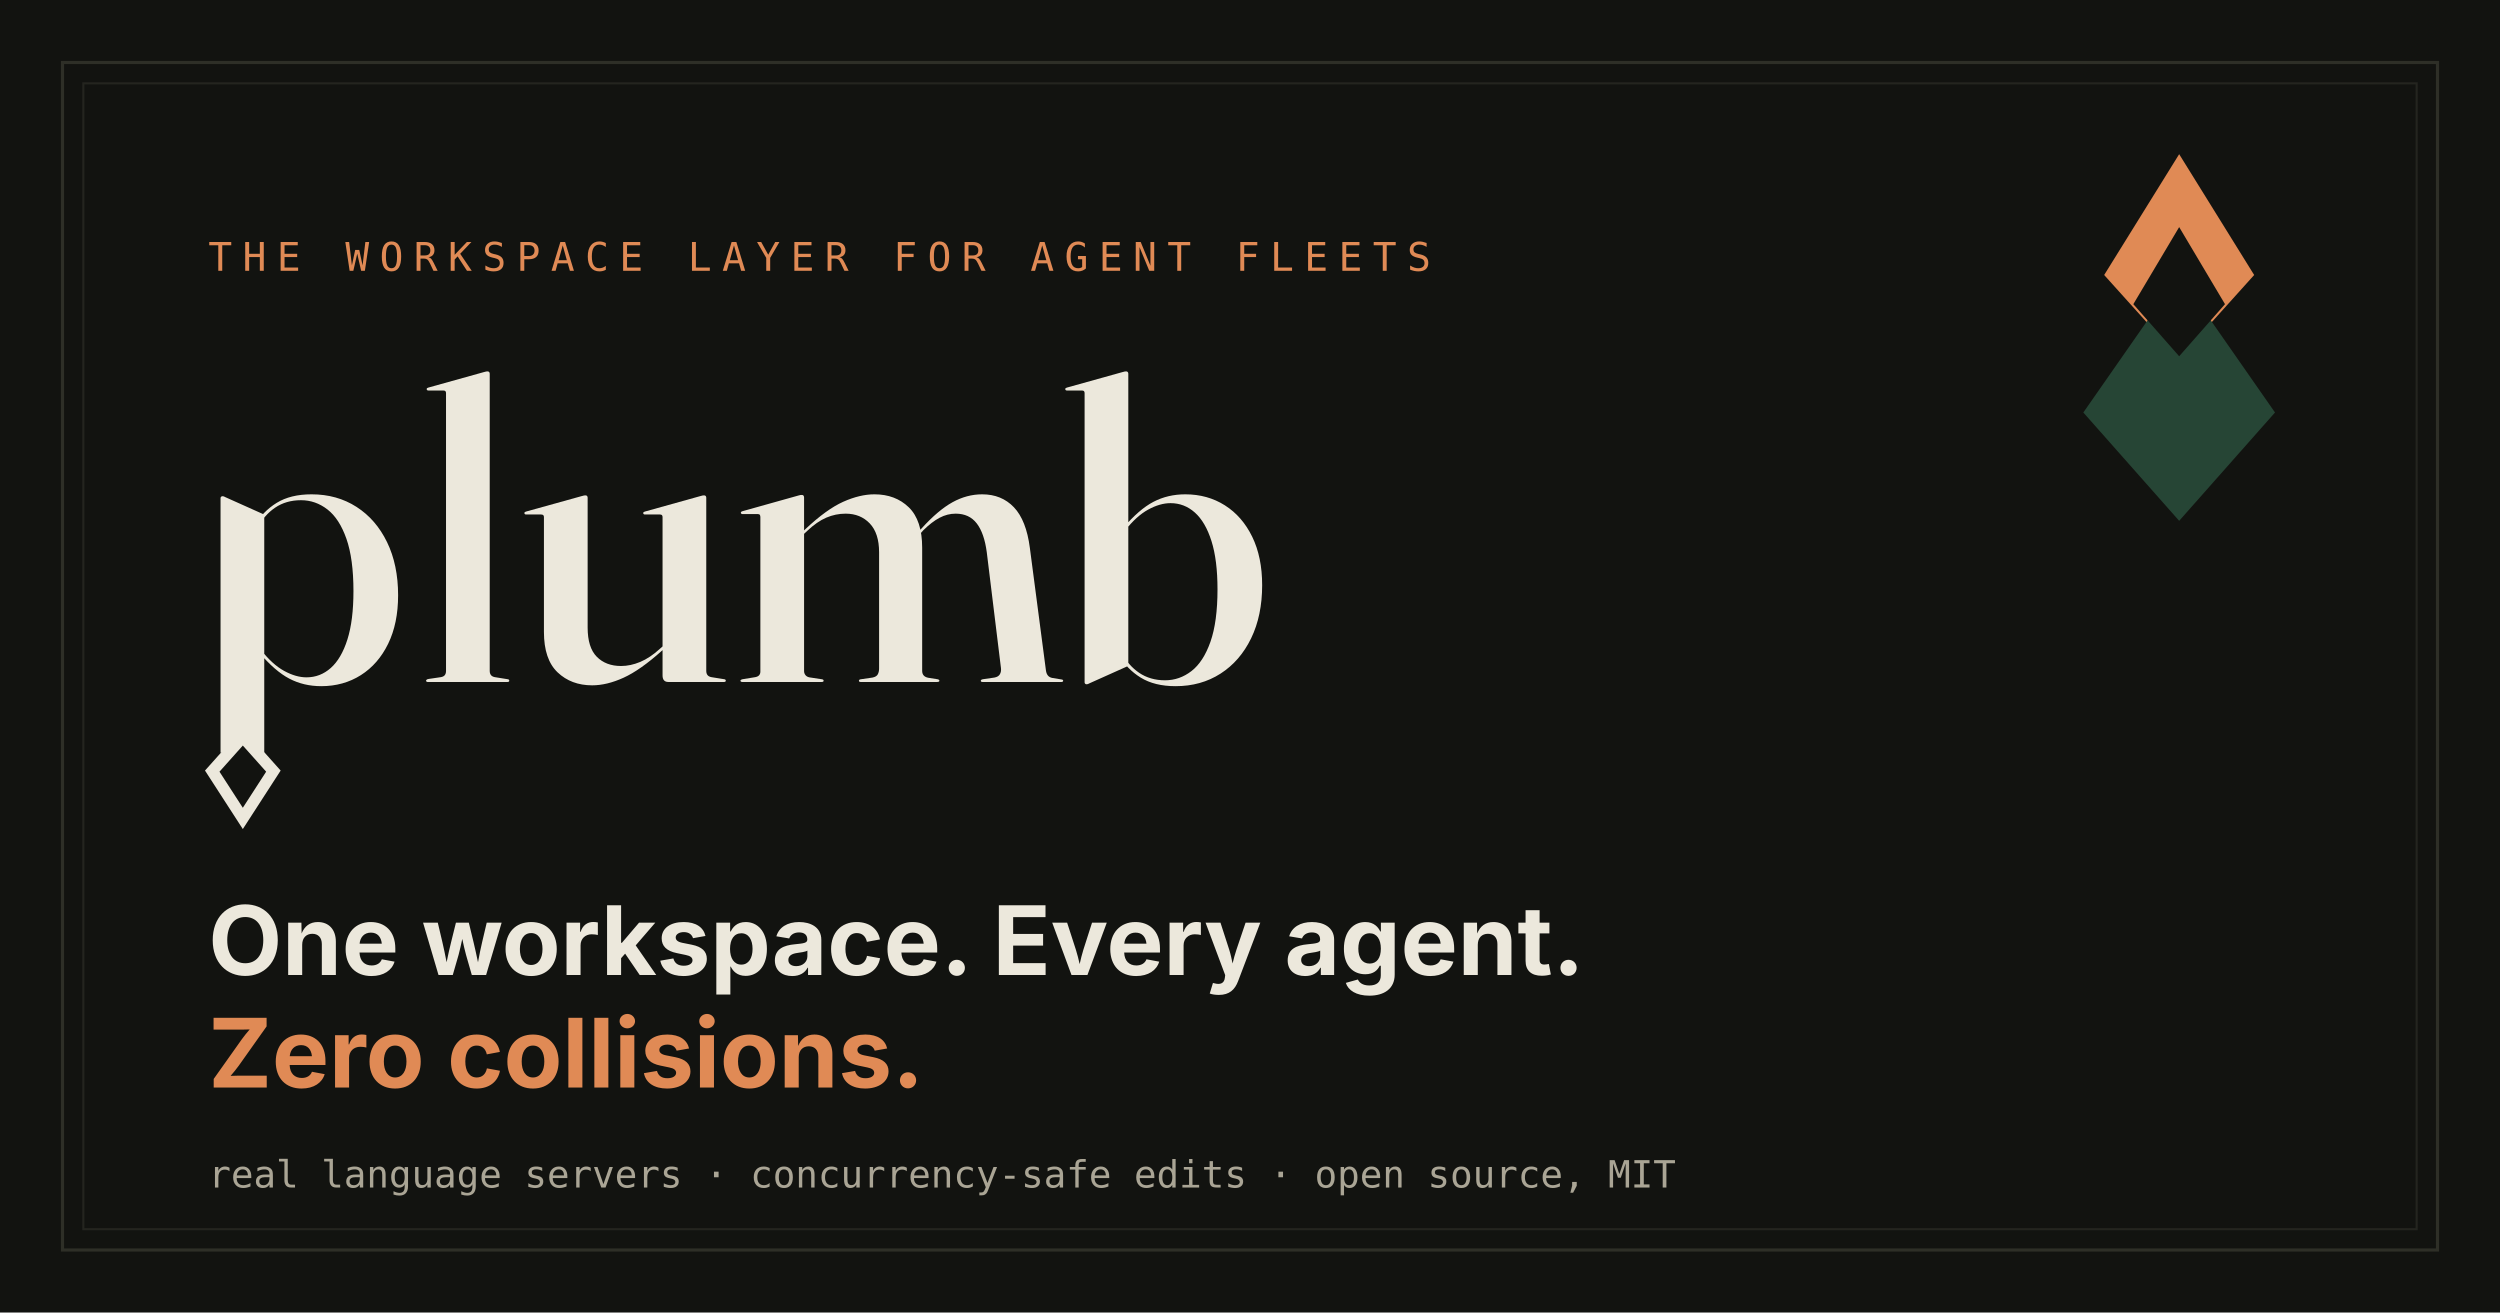
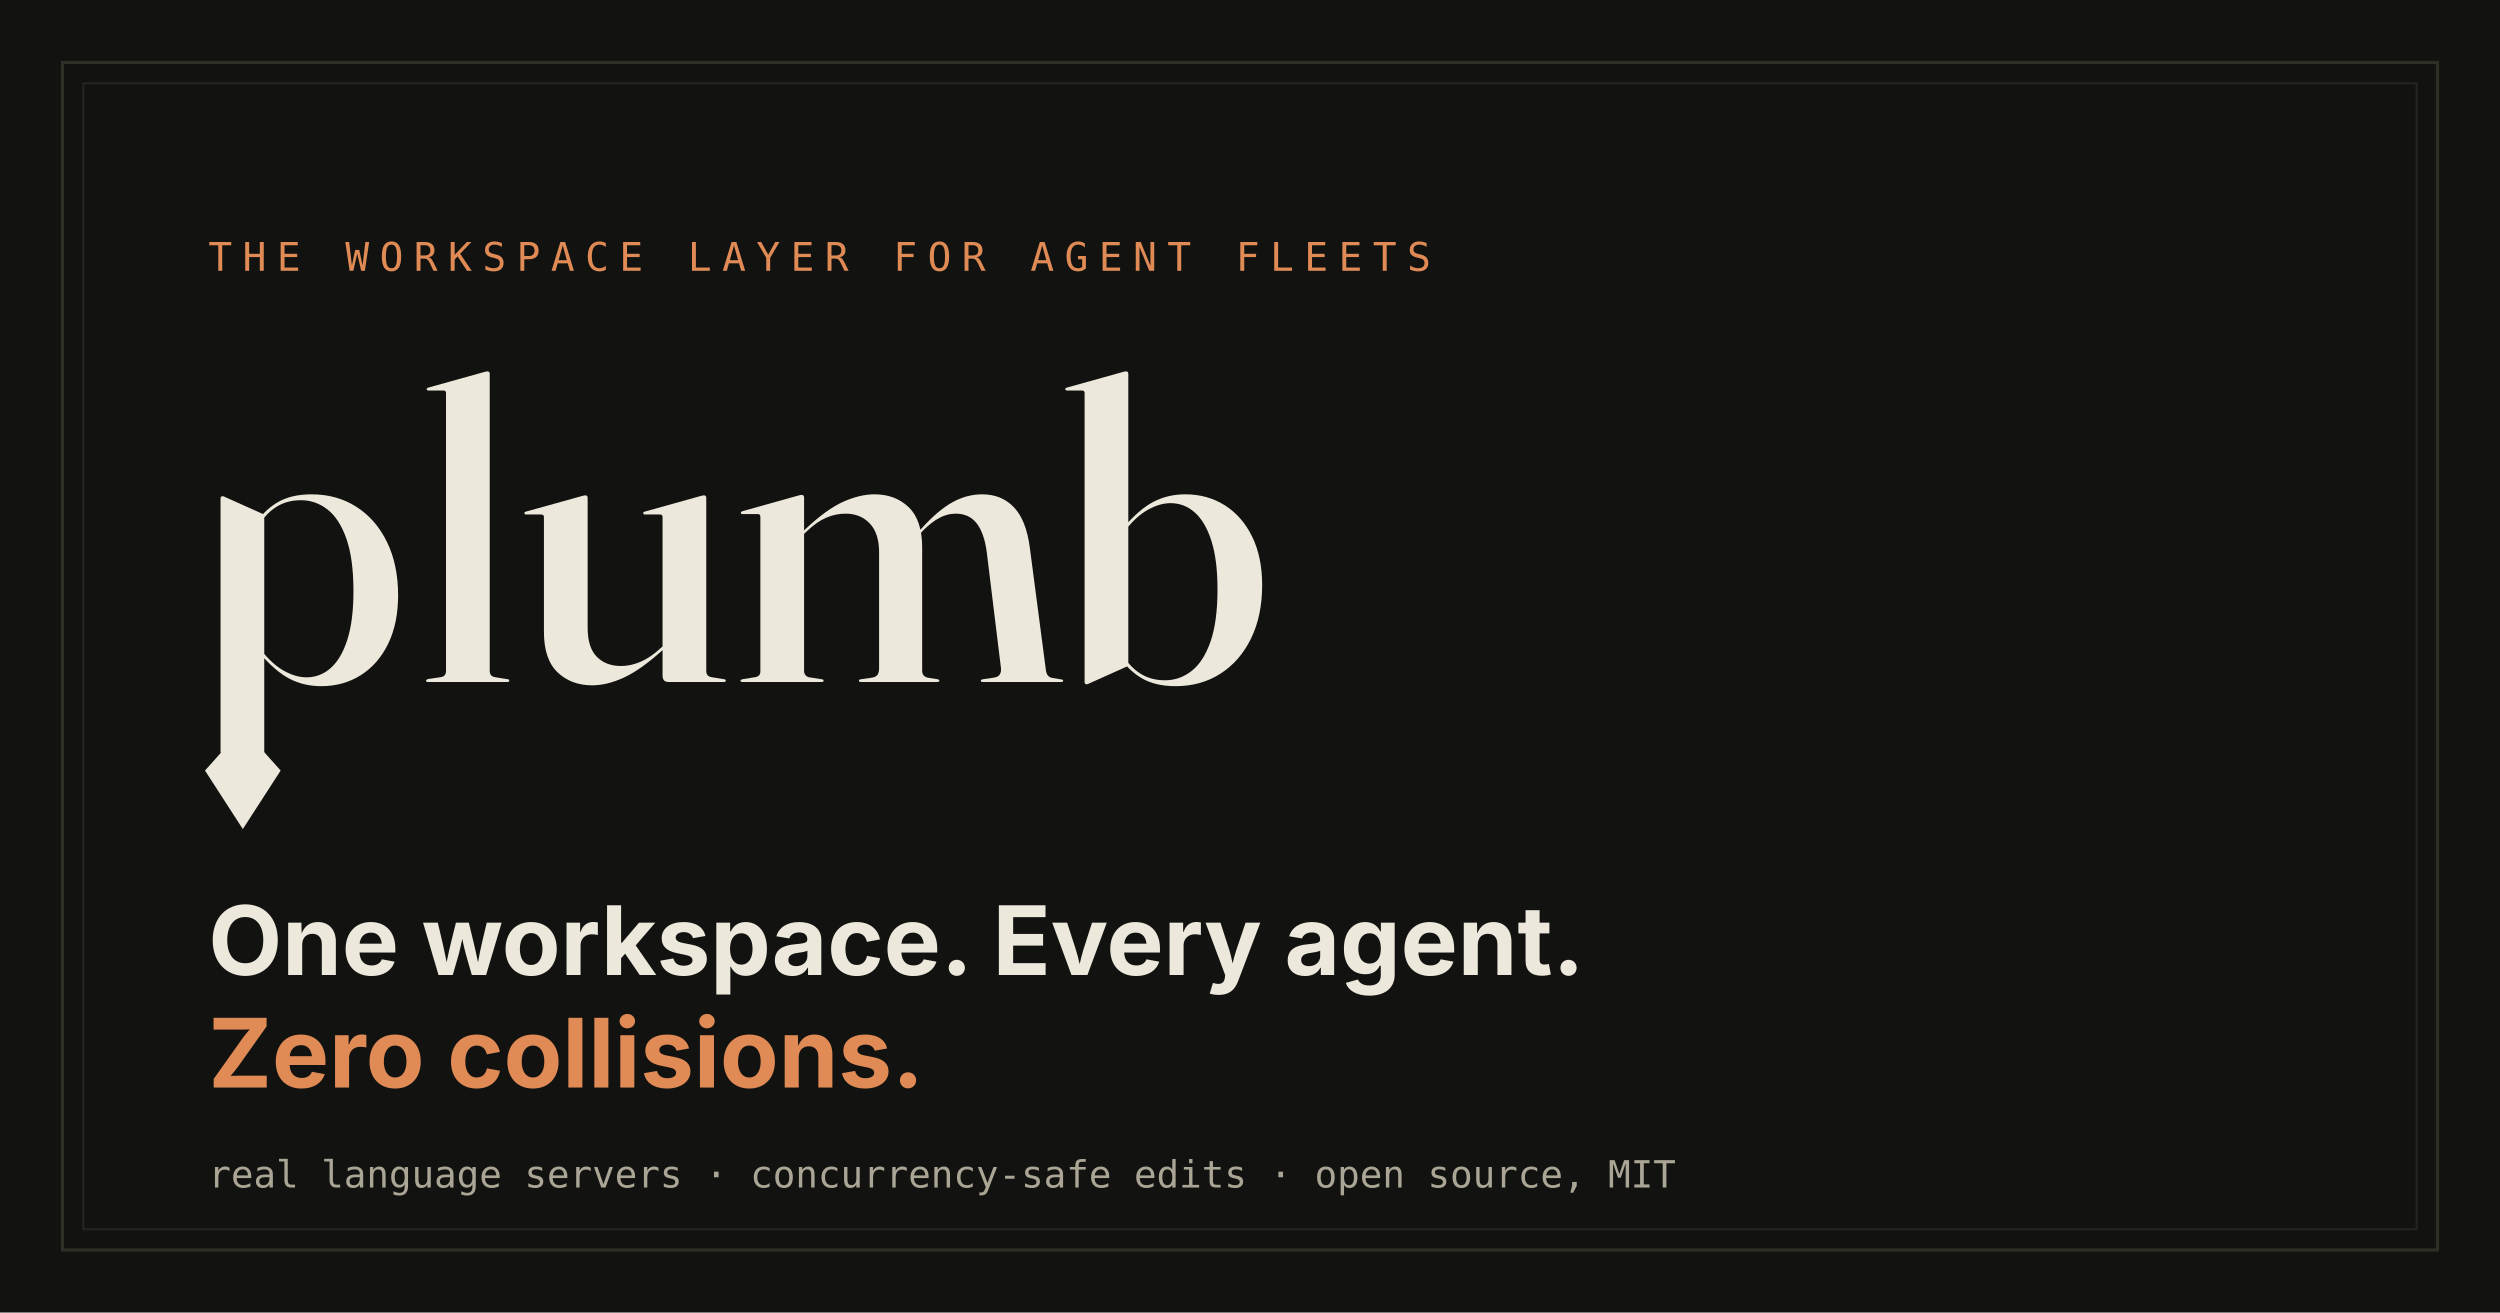
<svg xmlns="http://www.w3.org/2000/svg" width="1200" height="630" viewBox="0 0 1200 630">
  <rect width="1200" height="630" fill="#121310" />
  <rect x="30" y="30" width="1140" height="570" fill="none" stroke="#2e2f27" stroke-width="1.5" />
  <rect x="40" y="40" width="1120" height="550" fill="none" stroke="#24251f" stroke-width="1" />
  <text x="100" y="130" font-family="JetBrains Mono, ui-monospace, monospace" font-size="19" font-weight="500" letter-spacing="5" fill="#e08a55">THE WORKSPACE LAYER FOR AGENT FLEETS</text>
  <svg x="96" y="170" width="520" height="234" viewBox="0 0 5150 2320" fill="#ece8dc">
    <defs>
      <clipPath id="bc" clipPathUnits="userSpaceOnUse">
        <rect x="-300" y="-336.5" width="2200" height="2936.5" />
      </clipPath>
-       <mask id="hole" maskUnits="userSpaceOnUse" x="-300" y="-1000" width="2200" height="4000">
-         <rect x="-300" y="-1000" width="2200" height="4000" fill="#fff" />
-         <path d="M201.00 -302.58 L312.05 -426.95 L201.00 -598.70 L89.95 -426.95 Z" fill="#000" />
-       </mask>
    </defs>
    <g transform="translate(0,1560) scale(1,-1)">
-       <g mask="url(#hole)">
-         <g clip-path="url(#bc)">
-           <g transform="translate(0 873) scale(1 -1)">
-             <path d="M303 1467V76.5L119 -6Q115.5 -8 111.75 -9.5Q108 -11 104 -11Q100.5 -11 97.75 -8.5Q95 -6 95 -2V1375Q95 1380.5 92.25 1383.75Q89.5 1387 82.5 1387H11Q7 1387 5.0 1389.0Q3 1391 3 1393.5Q3 1397 5.25 1398.5Q7.5 1400 11 1401L274.5 1474.5Q283 1477 286.25 1477.5Q289.5 1478 293 1478Q298 1478 300.5 1474.75Q303 1471.5 303 1467ZM288 721 278 732Q354 821.5 422.5 857.25Q491 893 574 893Q680 893 762.75 840.5Q845.5 788 892.75 691.0Q940 594 940 460.5Q940 316 887.5 207.75Q835 99.5 742.0 39.75Q649 -20 528 -20Q428 -20 362.0 20.75Q296 61.5 255 131L272 139Q302.5 79 354.75 43.5Q407 8 478 8Q547 8 603.75 52.0Q660.5 96 694.0 191.5Q727.5 287 727.5 440.5Q727.5 580 698.75 670.75Q670 761.5 619.75 806.25Q569.5 851 504 851Q453.5 851 397.5 820.25Q341.5 789.5 288 721Z" />
-           </g>
+       <g clip-path="url(#bc)">
+         <g transform="translate(0 873) scale(1 -1)">
+           <path d="M303 1467V76.5L119 -6Q115.5 -8 111.75 -9.5Q108 -11 104 -11Q100.5 -11 97.75 -8.5Q95 -6 95 -2V1375Q95 1380.5 92.25 1383.75Q89.5 1387 82.5 1387H11Q7 1387 5.0 1389.0Q3 1391 3 1393.5Q3 1397 5.25 1398.5Q7.5 1400 11 1401L274.5 1474.5Q283 1477 286.25 1477.5Q289.5 1478 293 1478Q298 1478 300.5 1474.75Q303 1471.5 303 1467ZM288 721 278 732Q354 821.5 422.5 857.25Q491 893 574 893Q680 893 762.75 840.5Q845.5 788 892.75 691.0Q940 594 940 460.5Q940 316 887.5 207.75Q835 99.5 742.0 39.75Q649 -20 528 -20Q428 -20 362.0 20.75Q296 61.5 255 131L272 139Q302.5 79 354.75 43.5Q407 8 478 8Q547 8 603.75 52.0Q660.5 96 694.0 191.5Q727.5 287 727.5 440.5Q727.5 580 698.75 670.75Q670 761.5 619.75 806.25Q569.5 851 504 851Q453.5 851 397.5 820.25Q341.5 789.5 288 721Z" />
        </g>
-         <path d="M201.00 -220.00 L381.00 -421.60 L201.00 -700.00 L21.00 -421.60 Z" />
      </g>
+       <path d="M201.00 -220.00 L381.00 -421.60 L201.00 -700.00 L21.00 -421.60 Z" fill="#ece8dc" />
      <g transform="translate(1028,0)">
        <path d="M348 1467V53Q348 40.5 353.75 33.0Q359.5 25.5 372 23L431 13.5Q437 13 439.0 11.0Q441 9 441 6Q441 3.5 439.0 1.75Q437 0 433 0H52Q49.5 0 47.25 1.75Q45 3.5 45 6Q45 8.5 48.0 11.0Q51 13.5 58 14.5L116 23Q129 25.5 134.5 33.0Q140 40.5 140 52V1375Q140 1380.5 137.25 1383.75Q134.5 1387 127.5 1387H56Q52 1387 50.0 1389.0Q48 1391 48 1393.5Q48 1397 50.25 1398.5Q52.5 1400 56 1401L319.5 1474.5Q328 1477 331.25 1477.5Q334.5 1478 338 1478Q343 1478 345.5 1474.75Q348 1471.5 348 1467Z" />
      </g>
      <g transform="translate(1509,0)">
        <path d="M689.5 31V158V163V785Q689.5 790.5 686.75 793.75Q684 797 677 797H605.5Q601.5 797 599.5 799.0Q597.5 801 597.5 803.5Q597.5 807 599.75 808.5Q602 810 605.5 811L869 884.5Q877 887 880.5 887.5Q884 888 887.5 888Q892.5 888 895.0 884.75Q897.5 881.5 897.5 877V53Q897.5 40.5 903.25 33.0Q909 25.5 921.5 23L980.5 13.5Q986.5 13 988.5 11.0Q990.5 9 990.5 6Q990.5 3.5 988.5 1.75Q986.5 0 982.5 0H716.5Q703.5 0 696.5 7.75Q689.5 15.5 689.5 31ZM125 238V785Q125 790.5 122.0 793.75Q119 797 111.5 797H40Q36 797 34.0 799.0Q32 801 32 803.5Q32 807 34.25 808.5Q36.5 810 40 811L304.5 884.5Q313 887 316.25 887.5Q319.5 888 323 888Q328 888 330.5 884.75Q333 881.5 333 877V259Q333 164 376.5 120.0Q420 76 492 76Q537 76 583.5 95.5Q630 115 677 158L711 188.5L720 179L685 147.5Q583.5 56.5 504.0 20.25Q424.5 -16 354.5 -16Q255 -16 190.0 45.75Q125 107.5 125 238Z" />
      </g>
      <g transform="translate(2534,0)">
        <path d="M338 878V52Q338 41 344.5 32.75Q351 24.5 363 22L422 13Q431 12 431 6Q431 0 422 0H43Q39.5 0 37.25 2.0Q35 4 35 6Q35 8 37.75 10.0Q40.5 12 45 13L106 23Q119 25.5 124.5 32.5Q130 39.5 130 49V785Q130 791 127.5 795.0Q125 799 118 799H44Q41.5 799 39.25 801.0Q37 803 37 805Q37 808 39.25 810.0Q41.5 812 46 813L310 887Q317 889.5 320.75 889.75Q324.5 890 328 890Q333.5 890 335.75 886.25Q338 882.5 338 878ZM320 688 311 696 345 728Q445 822 524.25 857.5Q603.5 893 673 893Q772.5 893 836.25 831.25Q900 769.5 900 639V53Q900 39 907.5 30.75Q915 22.5 929 20L973 13Q982 11 982 6Q982 0 971 0H607Q599 0 599 6Q599 12 609 13L664 21Q683 25 689.0 36.75Q695 48.5 695 64V617Q695 708 650.5 754.5Q606 801 536 801Q488 801 443.75 782.0Q399.5 763 353 719ZM875.5 688 866.5 696 897.5 731Q976 817.5 1044.25 855.25Q1112.5 893 1185.5 893Q1278 893 1336.75 831.25Q1395.5 769.5 1412.5 638L1489 55Q1491 39.5 1498.5 30.5Q1506 21.5 1520 19L1563 12Q1567 11.5 1569.0 10.0Q1571 8.5 1571 6Q1571 3.5 1569.0 1.75Q1567 0 1563 0H1187Q1179 0 1179 6Q1179 11 1189 13L1244 21Q1263 24.5 1270.0 37.0Q1277 49.5 1275 66L1207.5 617Q1195.5 708 1159.75 754.5Q1124 801 1059.5 801Q1020 801 983.0 781.5Q946 762 905.5 722Z" />
      </g>
      <g transform="translate(4112,0)">
        <path d="M303 1467V76.5L119 -6Q115.5 -8 111.75 -9.5Q108 -11 104 -11Q100.5 -11 97.75 -8.5Q95 -6 95 -2V1375Q95 1380.5 92.25 1383.75Q89.5 1387 82.5 1387H11Q7 1387 5.0 1389.0Q3 1391 3 1393.5Q3 1397 5.25 1398.5Q7.5 1400 11 1401L274.5 1474.5Q283 1477 286.25 1477.5Q289.5 1478 293 1478Q298 1478 300.5 1474.75Q303 1471.5 303 1467ZM288 721 278 732Q354 821.5 422.5 857.25Q491 893 574 893Q680 893 762.75 840.5Q845.5 788 892.75 691.0Q940 594 940 460.5Q940 316 887.5 207.75Q835 99.5 742.0 39.75Q649 -20 528 -20Q428 -20 362.0 20.75Q296 61.5 255 131L272 139Q302.5 79 354.75 43.5Q407 8 478 8Q547 8 603.75 52.0Q660.5 96 694.0 191.5Q727.5 287 727.5 440.5Q727.5 580 698.75 670.75Q670 761.5 619.75 806.25Q569.5 851 504 851Q453.5 851 397.5 820.25Q341.5 789.5 288 721Z" />
      </g>
    </g>
  </svg>
  <text x="100" y="468" font-family="Inter, Arial, sans-serif" font-size="46" font-weight="700" fill="#ece8dc">One workspace. Every agent.</text>
  <text x="100" y="522" font-family="Inter, Arial, sans-serif" font-size="46" font-weight="700" fill="#e08a55">Zero collisions.</text>
  <text x="100" y="570" font-family="JetBrains Mono, ui-monospace, monospace" font-size="18" fill="#aaa595">real language servers · concurrency-safe edits · open source, MIT</text>
-   <path d="M1046 172 L1082 132 L1046 74 L1010 132 Z" fill="#e08a55" />
-   <path d="M1046 250 L1092 198 L1046 132 L1000 198 Z" fill="#264535" />
-   <path d="M1046 171 L1068 146 L1046 109 L1024 146 Z" fill="#121310" />
</svg>
